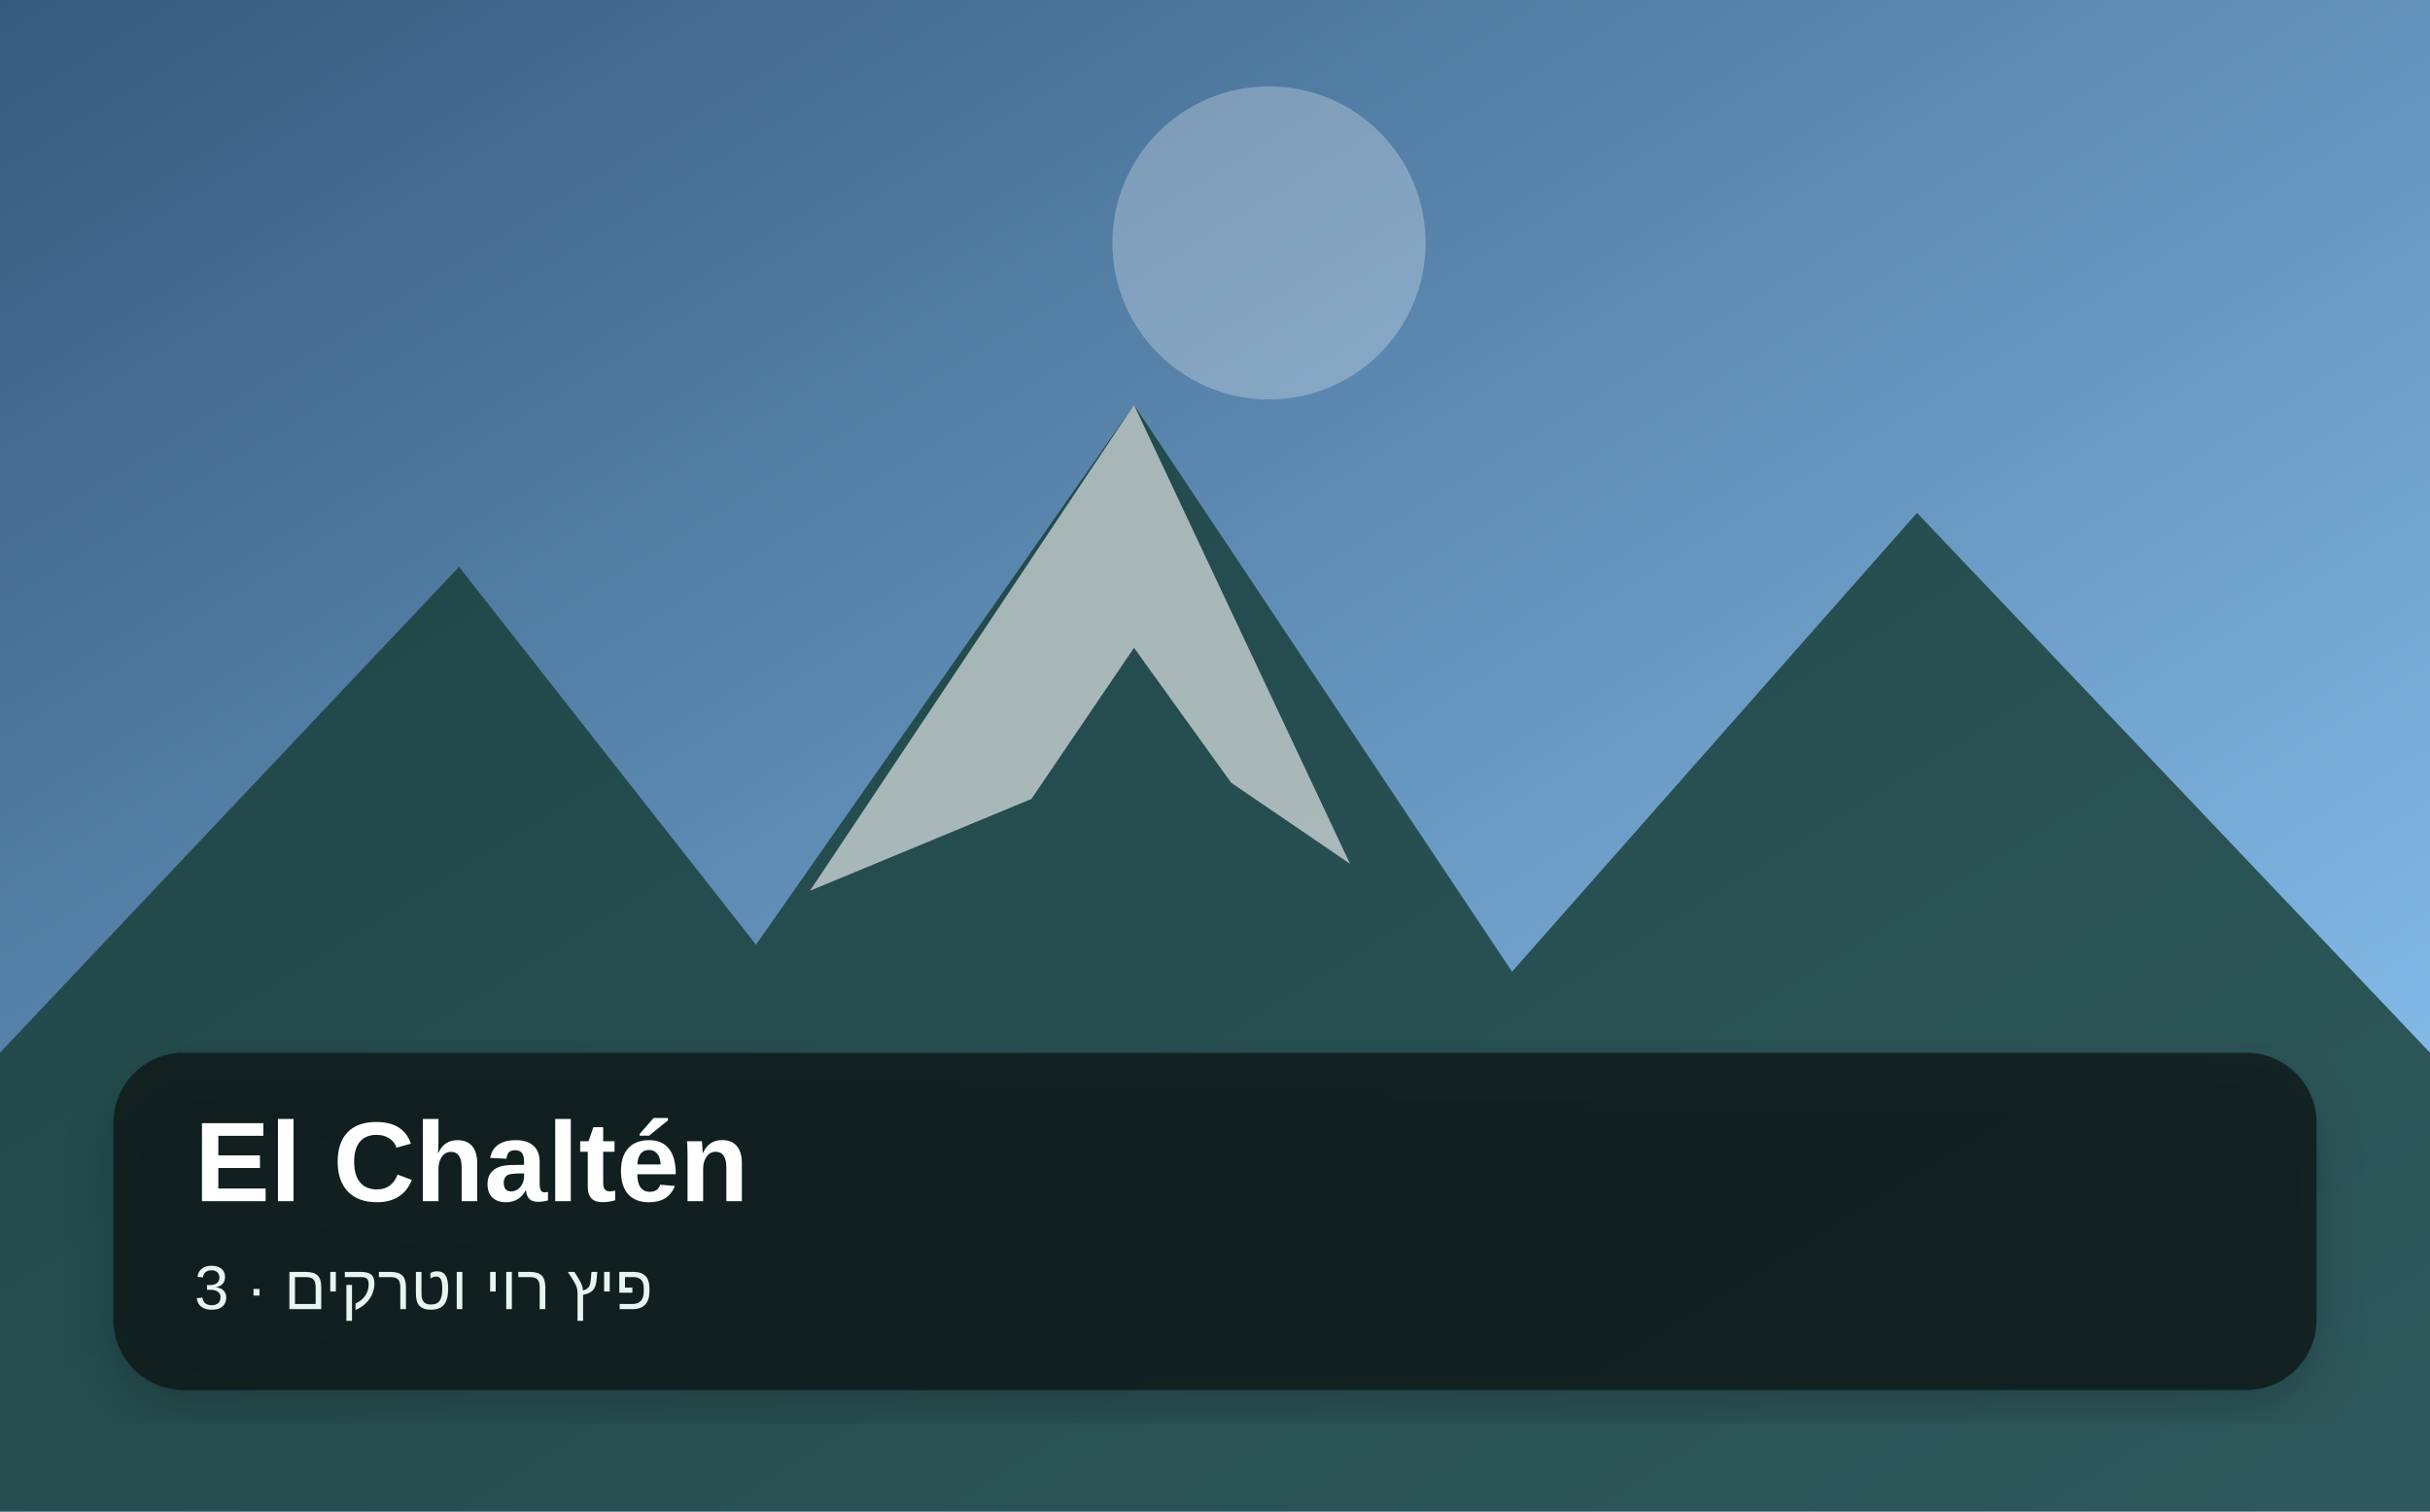
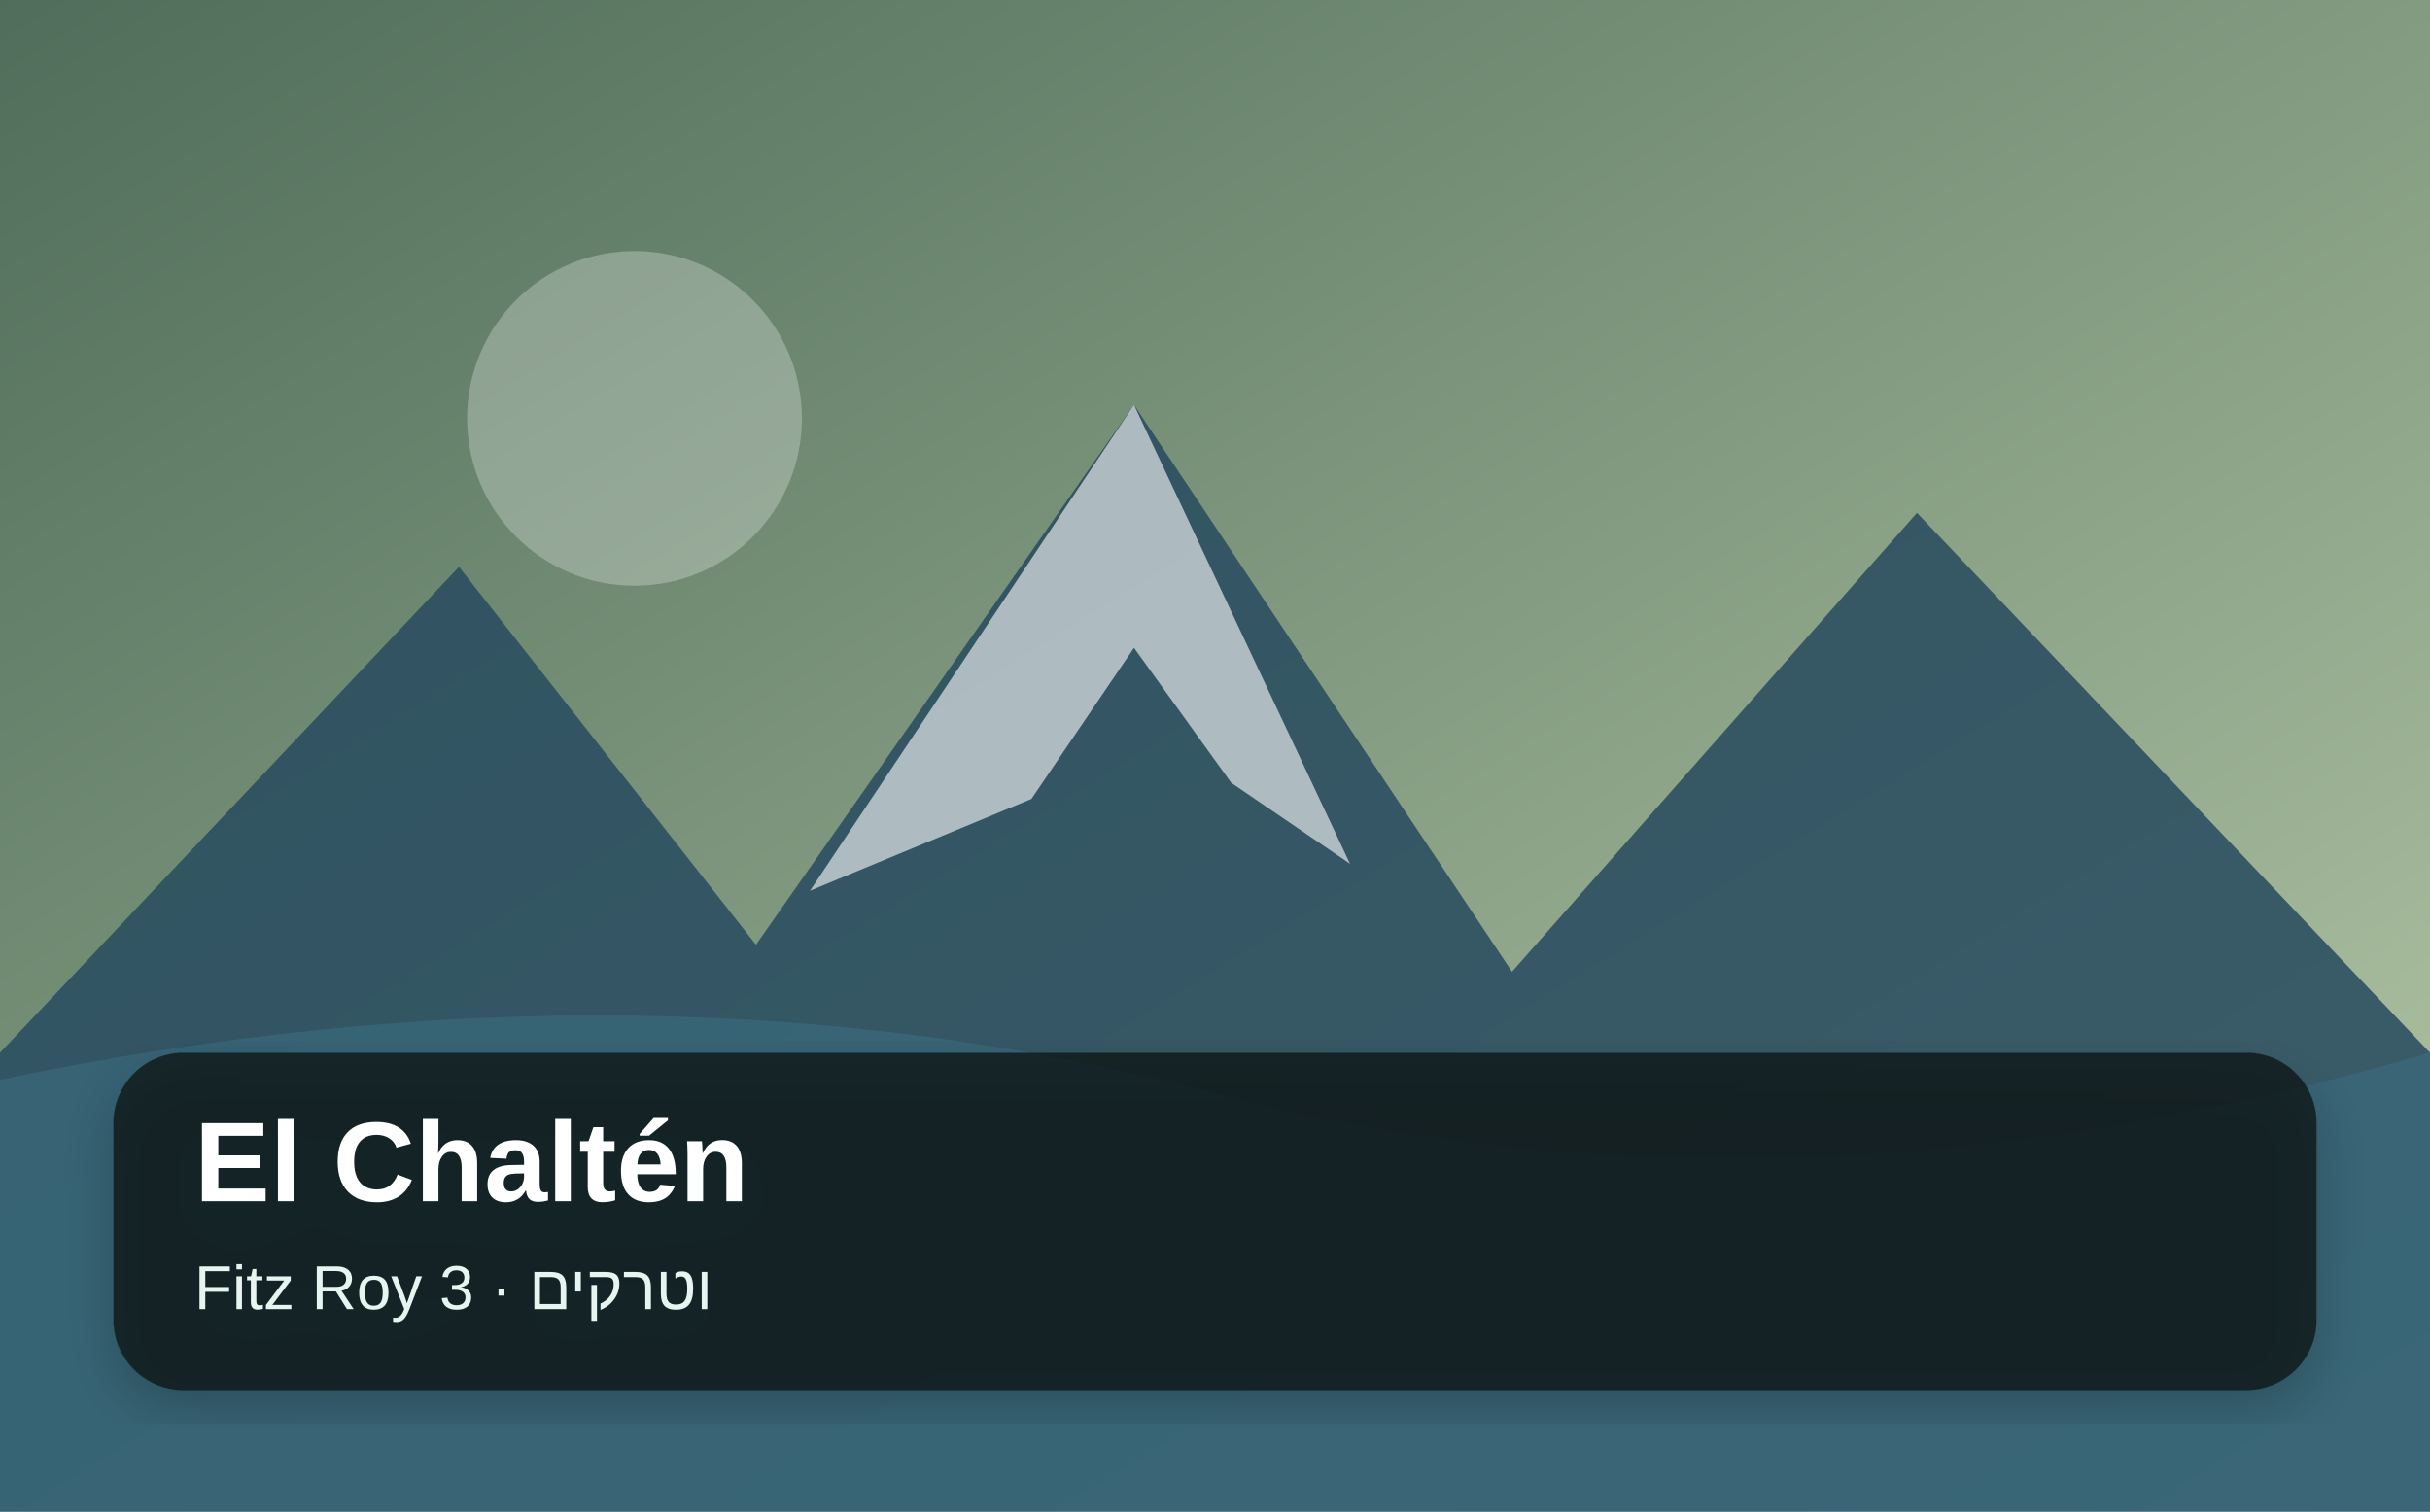
<svg xmlns="http://www.w3.org/2000/svg" width="900" height="560" viewBox="0 0 900 560">
  <defs>
    <linearGradient id="g" x1="0" y1="0" x2="1" y2="1">
-       <stop stop-color="#365a7d" />
-       <stop offset="1" stop-color="#90caf9" />
+       <stop stop-color="#4f6d5a" />
+       <stop offset="1" stop-color="#b7c9a8" />
    </linearGradient>
    <filter id="s">
      <feDropShadow dx="0" dy="8" stdDeviation="10" flood-opacity=".25" />
    </filter>
  </defs>
  <rect width="900" height="560" fill="url(#g)" />
-   <circle cx="470" cy="90" r="58" fill="#fff4" />
-   <path d="M0 390 L170 210 L280 350 L420 150 L560 360 L710 190 L900 390 V560 H0Z" fill="#173c35cc" />
+   <circle cx="235" cy="155" r="62" fill="#fff4" />
+   <path d="M0 390 L170 210 L280 350 L420 150 L560 360 L710 190 L900 390 V560 H0Z" fill="#294c60dd" />
  <path d="M300 330 L420 150 L500 320 L456 290 L420 240 L382 296Z" fill="#fff9" />
+   <path d="M0 400 Q240 350 450 405 T900 390 V560 H0Z" fill="#3a6b7eaa" />
  <g filter="url(#s)">
    <rect x="42" y="390" width="816" height="125" rx="26" fill="#0b201bcc" />
    <text x="72" y="445" font-family="Arial,sans-serif" font-size="42" font-weight="700" fill="white">El Chaltén</text>
-     <text x="72" y="485" font-family="Arial,sans-serif" font-size="23" fill="#e8f4ef">פיץ רוי וטרקים · 3</text>
+     <text x="72" y="485" font-family="Arial,sans-serif" font-size="23" fill="#e8f4ef">Fitz Roy וטרקים · 3</text>
  </g>
</svg>
